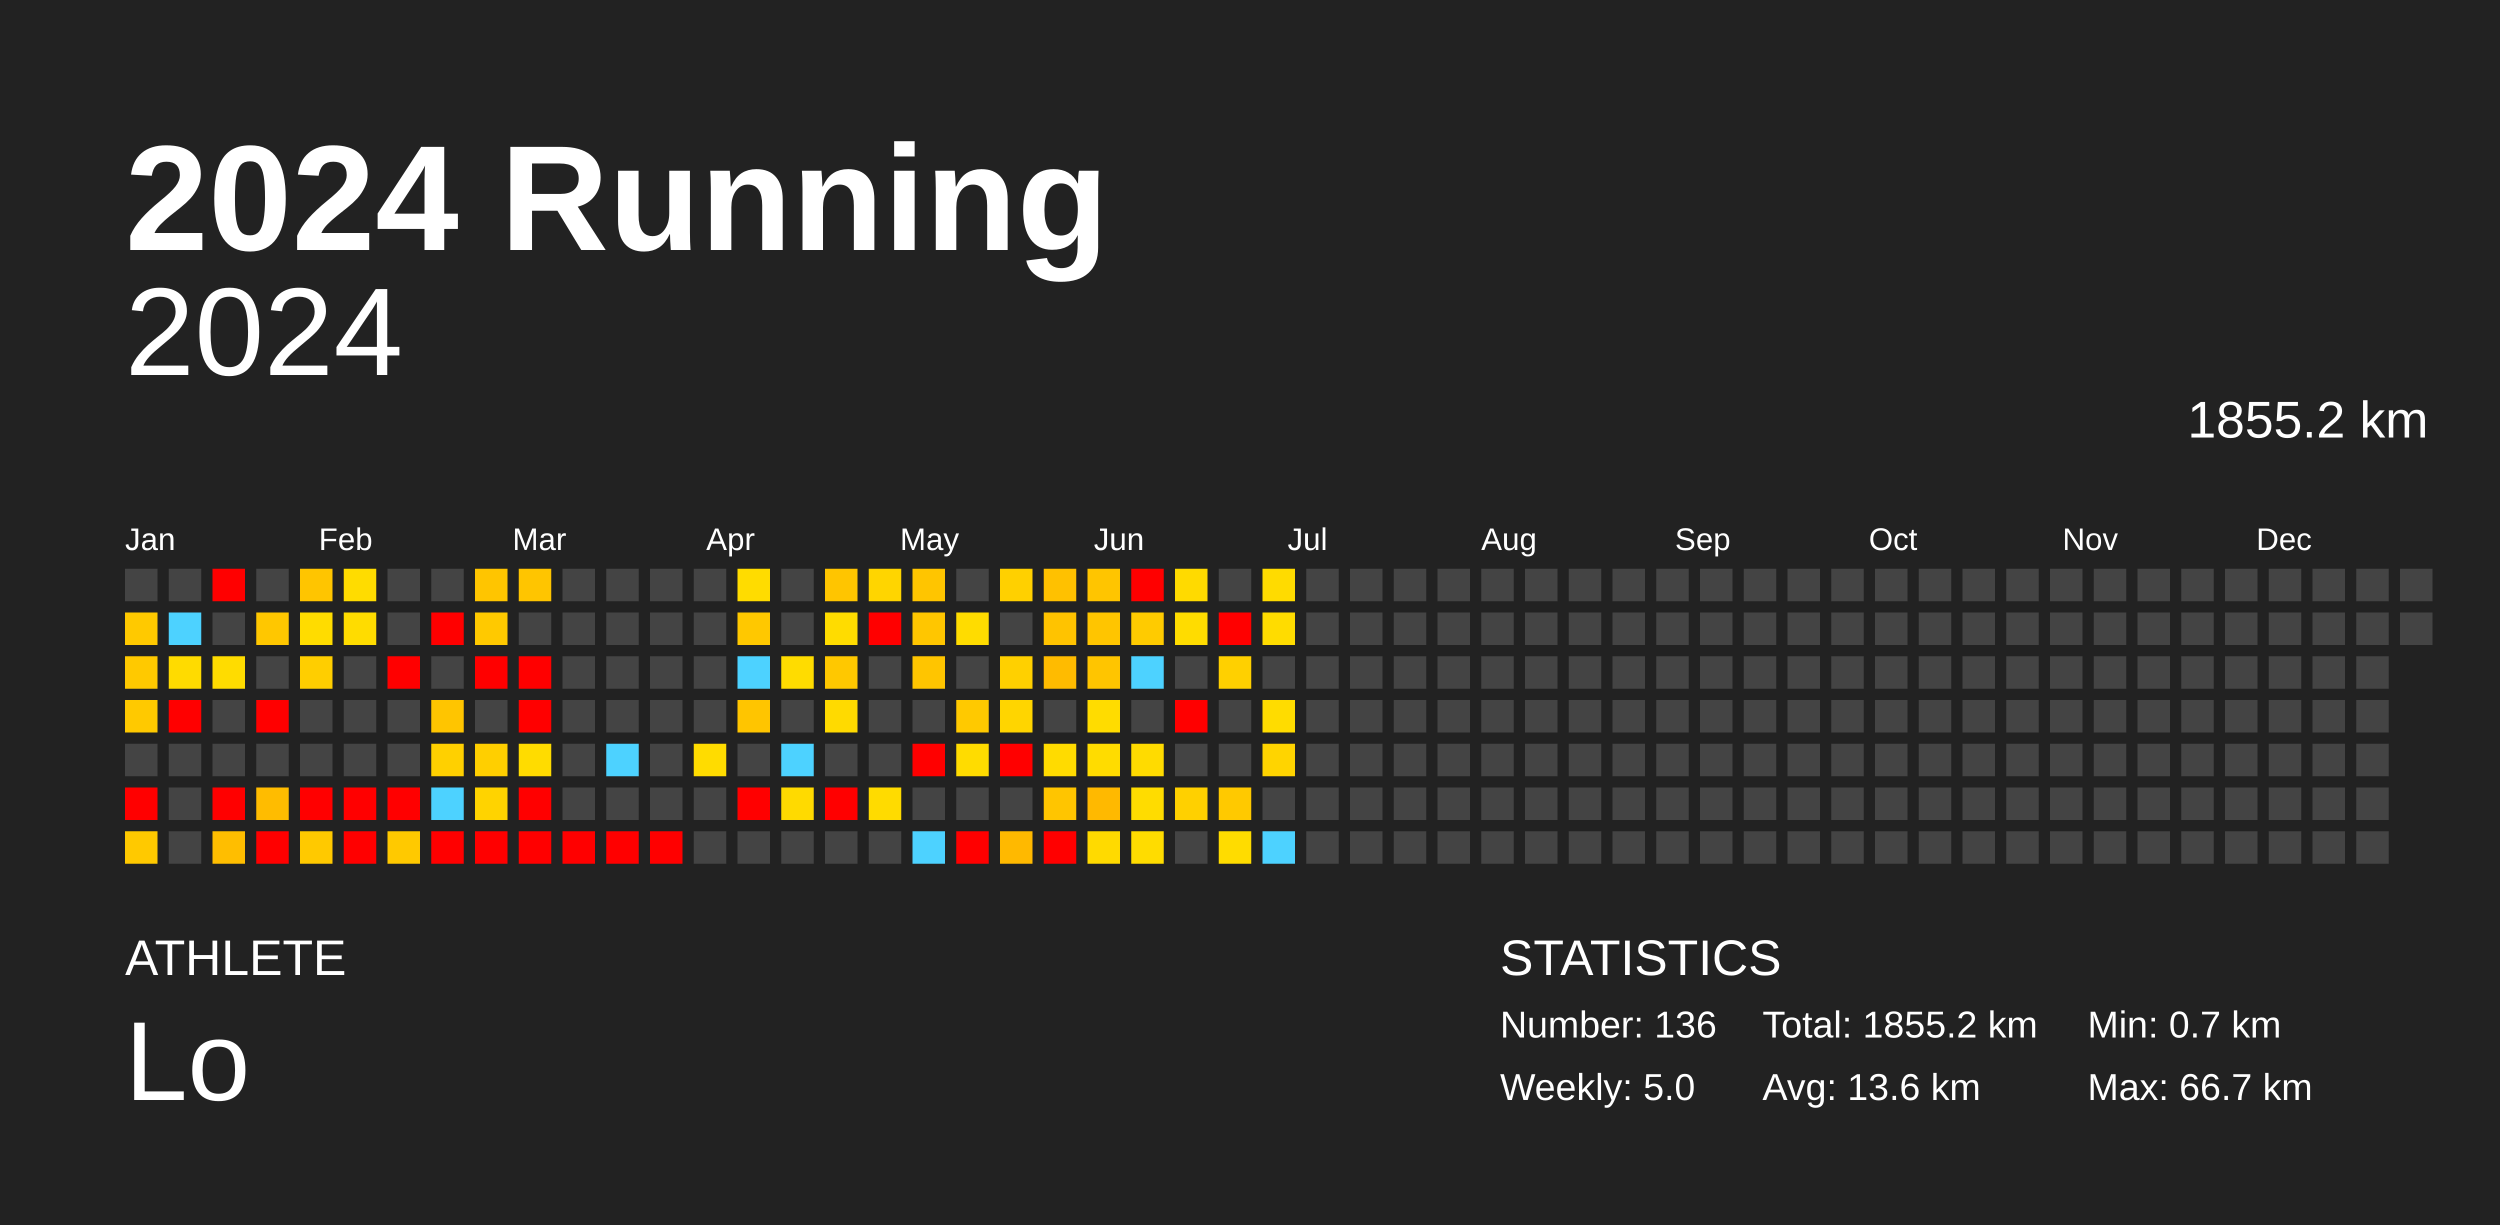
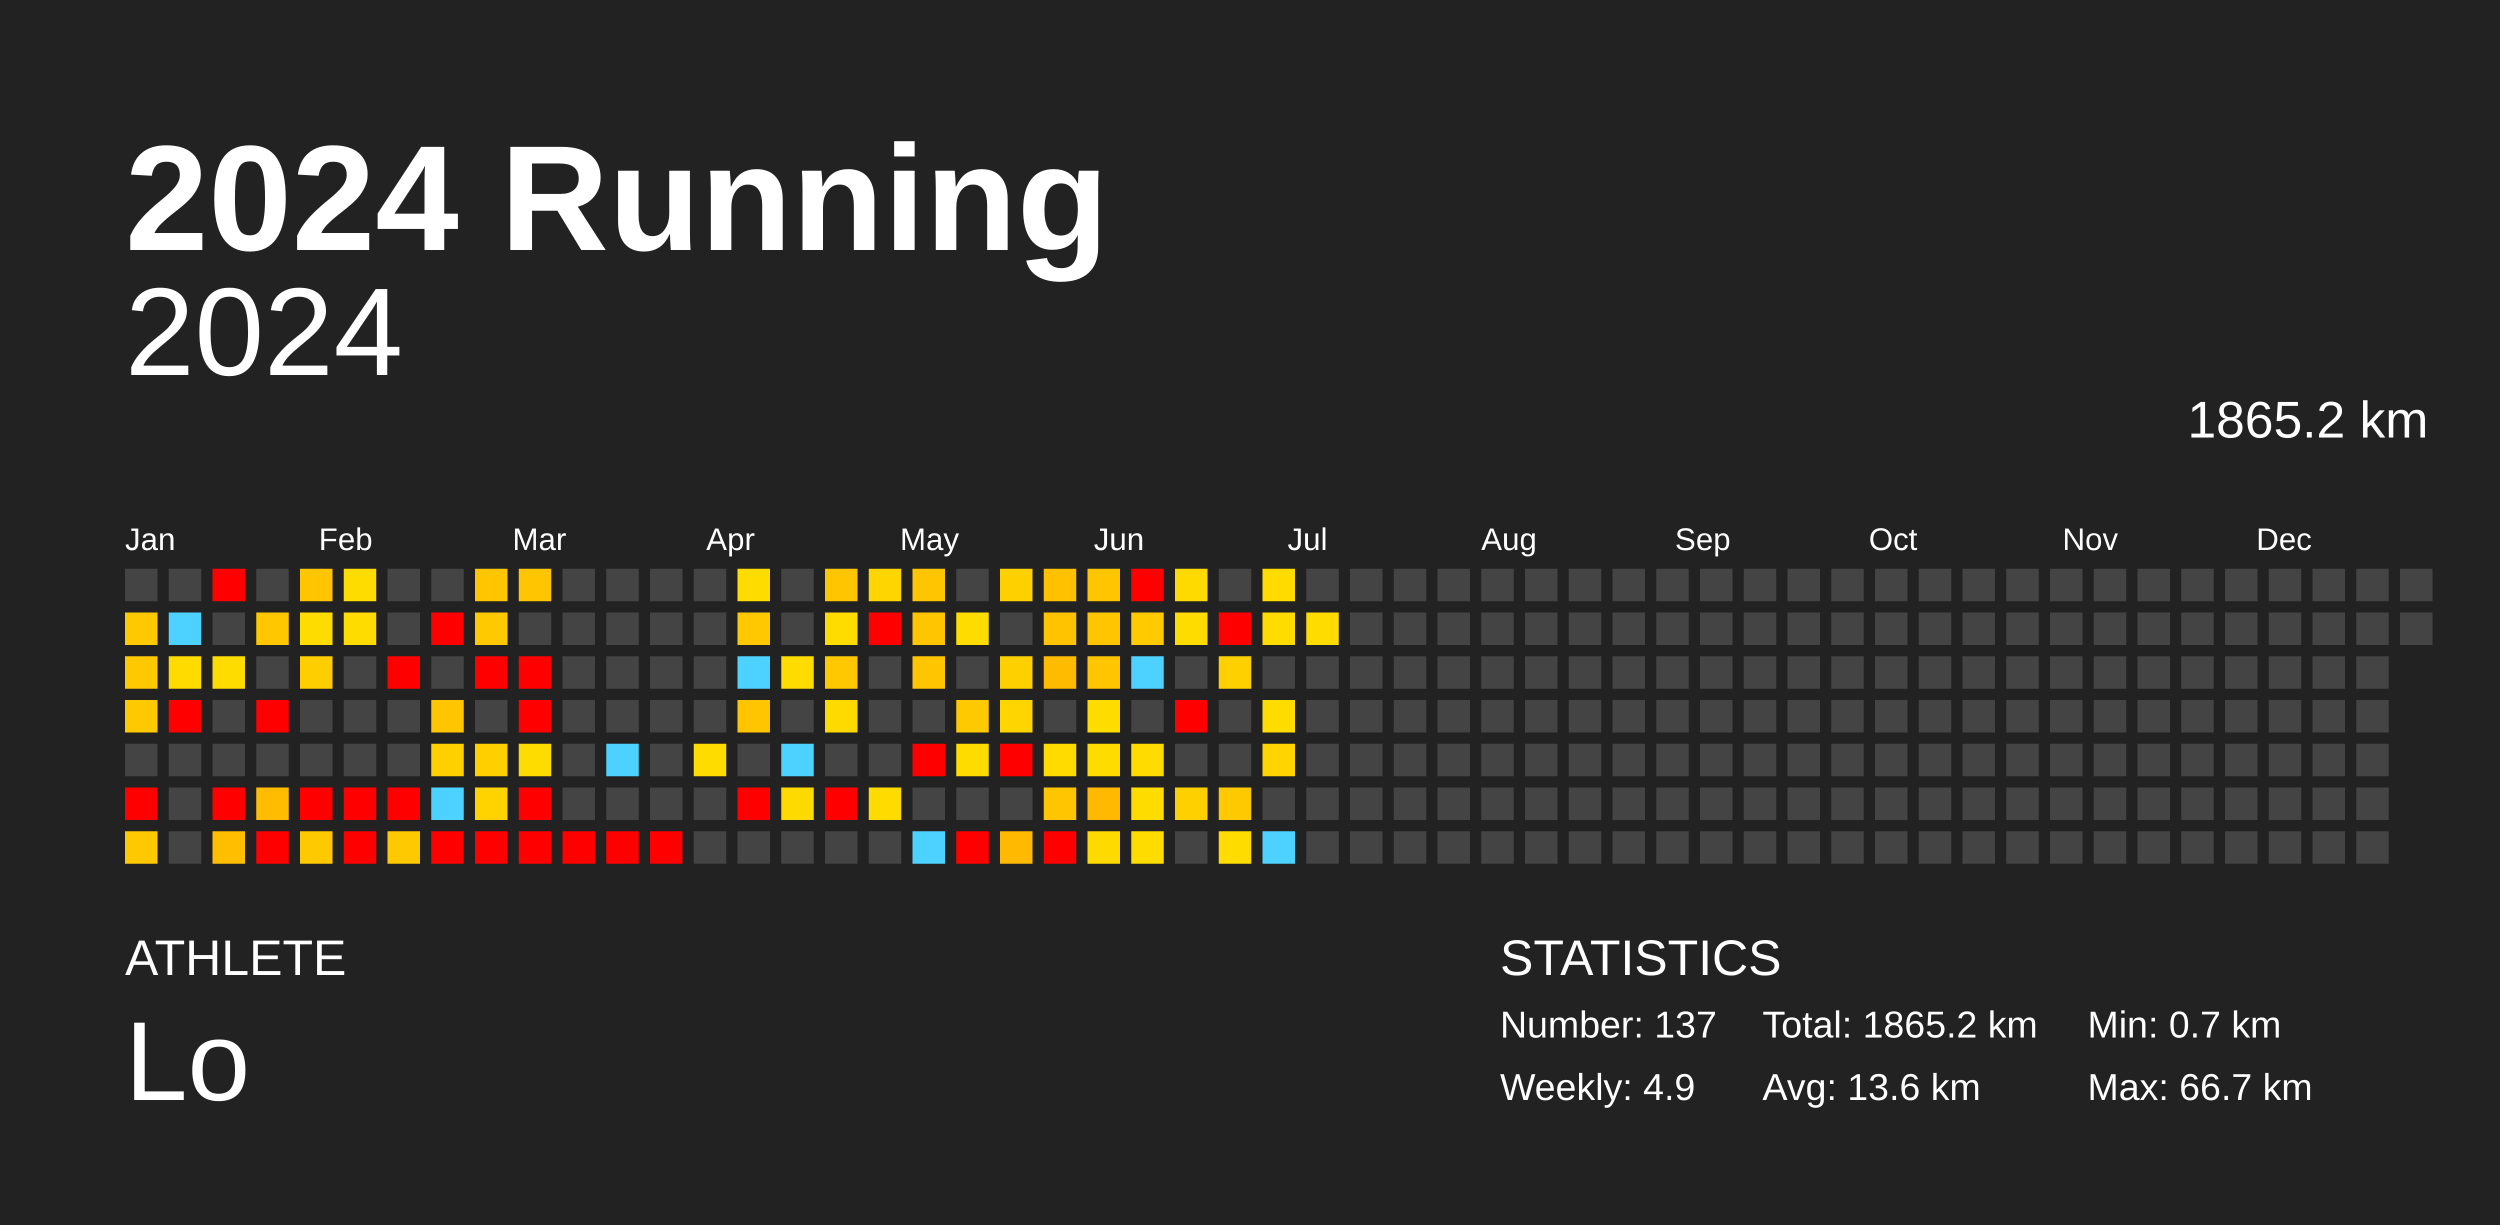
<svg xmlns="http://www.w3.org/2000/svg" baseProfile="full" height="98mm" version="1.1" viewBox="0,0,200,98" width="200mm">
  <defs />
  <rect fill="#222222" height="98" width="200" x="0" y="0" />
  <text fill="#FFFFFF" style="font-size:12px; font-family:Arial; font-weight:bold;" x="10" y="20">2024 Running</text>
  <text fill="#FFFFFF" style="font-size:4px; font-family:Arial" x="10" y="78">ATHLETE</text>
  <text fill="#FFFFFF" style="font-size:9px; font-family:Arial" x="10" y="88">Lo</text>
  <text fill="#FFFFFF" style="font-size:4px; font-family:Arial" x="120" y="78">STATISTICS</text>
-   <text fill="#FFFFFF" style="font-size:3px; font-family:Arial" x="120" y="83">Number: 136</text>
-   <text fill="#FFFFFF" style="font-size:3px; font-family:Arial" x="120" y="88">Weekly: 5.0</text>
-   <text fill="#FFFFFF" style="font-size:3px; font-family:Arial" x="141" y="83">Total: 1855.2 km</text>
+   <text fill="#FFFFFF" style="font-size:3px; font-family:Arial" x="120" y="83">Number: 137</text>
+   <text fill="#FFFFFF" style="font-size:3px; font-family:Arial" x="120" y="88">Weekly: 4.9</text>
+   <text fill="#FFFFFF" style="font-size:3px; font-family:Arial" x="141" y="83">Total: 1865.2 km</text>
  <text fill="#FFFFFF" style="font-size:3px; font-family:Arial" x="141" y="88">Avg: 13.6 km</text>
  <text fill="#FFFFFF" style="font-size:3px; font-family:Arial" x="167" y="83">Min: 0.7 km</text>
  <text fill="#FFFFFF" style="font-size:3px; font-family:Arial" x="167" y="88">Max: 66.7 km</text>
  <text alignment-baseline="hanging" fill="#FFFFFF" style="font-size:10.0px; font-family:Arial;" x="10" y="30">2024</text>
-   <text alignment-baseline="hanging" fill="#FFFFFF" style="font-size:4.125px; font-family:Arial;" x="175" y="35">1855.2 km</text>
+   <text alignment-baseline="hanging" fill="#FFFFFF" style="font-size:4.125px; font-family:Arial;" x="175" y="35">1865.2 km</text>
  <text fill="#FFFFFF" style="font-size:2.5px; font-family:Arial" x="10.0" y="44">Jan</text>
  <text fill="#FFFFFF" style="font-size:2.5px; font-family:Arial" x="25.5" y="44">Feb</text>
  <text fill="#FFFFFF" style="font-size:2.5px; font-family:Arial" x="41.0" y="44">Mar</text>
  <text fill="#FFFFFF" style="font-size:2.5px; font-family:Arial" x="56.5" y="44">Apr</text>
  <text fill="#FFFFFF" style="font-size:2.5px; font-family:Arial" x="72.0" y="44">May</text>
  <text fill="#FFFFFF" style="font-size:2.5px; font-family:Arial" x="87.5" y="44">Jun</text>
  <text fill="#FFFFFF" style="font-size:2.5px; font-family:Arial" x="103.0" y="44">Jul</text>
  <text fill="#FFFFFF" style="font-size:2.5px; font-family:Arial" x="118.5" y="44">Aug</text>
  <text fill="#FFFFFF" style="font-size:2.5px; font-family:Arial" x="134.0" y="44">Sep</text>
  <text fill="#FFFFFF" style="font-size:2.5px; font-family:Arial" x="149.5" y="44">Oct</text>
  <text fill="#FFFFFF" style="font-size:2.5px; font-family:Arial" x="165.0" y="44">Nov</text>
  <text fill="#FFFFFF" style="font-size:2.5px; font-family:Arial" x="180.5" y="44">Dec</text>
  <rect fill="#444444" height="2.6" width="2.6" x="10.0" y="45.5" />
  <rect fill="#ffc900" height="2.6" width="2.6" x="10.0" y="49.0" />
  <rect fill="#ffc900" height="2.6" width="2.6" x="10.0" y="52.5" />
  <rect fill="#ffc900" height="2.6" width="2.6" x="10.0" y="56.0" />
  <rect fill="#444444" height="2.6" width="2.6" x="10.0" y="59.5" />
  <rect fill="red" height="2.6" width="2.6" x="10.0" y="63.0" />
  <rect fill="#ffc900" height="2.6" width="2.6" x="10.0" y="66.5" />
  <rect fill="#444444" height="2.6" width="2.6" x="13.5" y="45.5" />
  <rect fill="#4dd2ff" height="2.6" width="2.6" x="13.5" y="49.0" />
  <rect fill="#ffdb00" height="2.6" width="2.6" x="13.5" y="52.5" />
  <rect fill="red" height="2.6" width="2.6" x="13.5" y="56.0" />
  <rect fill="#444444" height="2.6" width="2.6" x="13.5" y="59.5" />
  <rect fill="#444444" height="2.6" width="2.6" x="13.5" y="63.0" />
  <rect fill="#444444" height="2.6" width="2.6" x="13.5" y="66.5" />
  <rect fill="red" height="2.6" width="2.6" x="17.0" y="45.5" />
  <rect fill="#444444" height="2.6" width="2.6" x="17.0" y="49.0" />
  <rect fill="#ffdc00" height="2.6" width="2.6" x="17.0" y="52.5" />
  <rect fill="#444444" height="2.6" width="2.6" x="17.0" y="56.0" />
  <rect fill="#444444" height="2.6" width="2.6" x="17.0" y="59.5" />
  <rect fill="red" height="2.6" width="2.6" x="17.0" y="63.0" />
  <rect fill="#ffbe00" height="2.6" width="2.6" x="17.0" y="66.5" />
  <rect fill="#444444" height="2.6" width="2.6" x="20.5" y="45.5" />
  <rect fill="#ffc700" height="2.6" width="2.6" x="20.5" y="49.0" />
  <rect fill="#444444" height="2.6" width="2.6" x="20.5" y="52.5" />
  <rect fill="red" height="2.6" width="2.6" x="20.5" y="56.0" />
  <rect fill="#444444" height="2.6" width="2.6" x="20.5" y="59.5" />
  <rect fill="#ffbc00" height="2.6" width="2.6" x="20.5" y="63.0" />
  <rect fill="red" height="2.6" width="2.6" x="20.5" y="66.5" />
  <rect fill="#ffc500" height="2.6" width="2.6" x="24.0" y="45.5" />
  <rect fill="#ffdc00" height="2.6" width="2.6" x="24.0" y="49.0" />
  <rect fill="#ffce00" height="2.6" width="2.6" x="24.0" y="52.5" />
  <rect fill="#444444" height="2.6" width="2.6" x="24.0" y="56.0" />
  <rect fill="#444444" height="2.6" width="2.6" x="24.0" y="59.5" />
  <rect fill="red" height="2.6" width="2.6" x="24.0" y="63.0" />
  <rect fill="#ffc900" height="2.6" width="2.6" x="24.0" y="66.5" />
  <rect fill="#ffdc00" height="2.6" width="2.6" x="27.5" y="45.5" />
  <rect fill="#ffdc00" height="2.6" width="2.6" x="27.5" y="49.0" />
  <rect fill="#444444" height="2.6" width="2.6" x="27.5" y="52.5" />
  <rect fill="#444444" height="2.6" width="2.6" x="27.5" y="56.0" />
  <rect fill="#444444" height="2.6" width="2.6" x="27.5" y="59.5" />
  <rect fill="red" height="2.6" width="2.6" x="27.5" y="63.0" />
  <rect fill="red" height="2.6" width="2.6" x="27.5" y="66.5" />
  <rect fill="#444444" height="2.6" width="2.6" x="31.0" y="45.5" />
  <rect fill="#444444" height="2.6" width="2.6" x="31.0" y="49.0" />
  <rect fill="red" height="2.6" width="2.6" x="31.0" y="52.5" />
  <rect fill="#444444" height="2.6" width="2.6" x="31.0" y="56.0" />
  <rect fill="#444444" height="2.6" width="2.6" x="31.0" y="59.5" />
  <rect fill="red" height="2.6" width="2.6" x="31.0" y="63.0" />
  <rect fill="#ffc900" height="2.6" width="2.6" x="31.0" y="66.5" />
  <rect fill="#444444" height="2.6" width="2.6" x="34.5" y="45.5" />
  <rect fill="red" height="2.6" width="2.6" x="34.5" y="49.0" />
  <rect fill="#444444" height="2.6" width="2.6" x="34.5" y="52.5" />
  <rect fill="#ffc500" height="2.6" width="2.6" x="34.5" y="56.0" />
  <rect fill="#ffd000" height="2.6" width="2.6" x="34.5" y="59.5" />
  <rect fill="#4dd2ff" height="2.6" width="2.6" x="34.5" y="63.0" />
  <rect fill="red" height="2.6" width="2.6" x="34.5" y="66.5" />
  <rect fill="#ffc500" height="2.6" width="2.6" x="38.0" y="45.5" />
  <rect fill="#ffc900" height="2.6" width="2.6" x="38.0" y="49.0" />
  <rect fill="red" height="2.6" width="2.6" x="38.0" y="52.5" />
  <rect fill="#444444" height="2.6" width="2.6" x="38.0" y="56.0" />
  <rect fill="#ffcf00" height="2.6" width="2.6" x="38.0" y="59.5" />
  <rect fill="#ffd300" height="2.6" width="2.6" x="38.0" y="63.0" />
  <rect fill="red" height="2.6" width="2.6" x="38.0" y="66.5" />
  <rect fill="#ffc500" height="2.6" width="2.6" x="41.5" y="45.5" />
  <rect fill="#444444" height="2.6" width="2.6" x="41.5" y="49.0" />
  <rect fill="red" height="2.6" width="2.6" x="41.5" y="52.5" />
  <rect fill="red" height="2.6" width="2.6" x="41.5" y="56.0" />
  <rect fill="#ffdc00" height="2.6" width="2.6" x="41.5" y="59.5" />
  <rect fill="red" height="2.6" width="2.6" x="41.5" y="63.0" />
  <rect fill="red" height="2.6" width="2.6" x="41.5" y="66.5" />
  <rect fill="#444444" height="2.6" width="2.6" x="45.0" y="45.5" />
  <rect fill="#444444" height="2.6" width="2.6" x="45.0" y="49.0" />
  <rect fill="#444444" height="2.6" width="2.6" x="45.0" y="52.5" />
  <rect fill="#444444" height="2.6" width="2.6" x="45.0" y="56.0" />
  <rect fill="#444444" height="2.6" width="2.6" x="45.0" y="59.5" />
  <rect fill="#444444" height="2.6" width="2.6" x="45.0" y="63.0" />
  <rect fill="red" height="2.6" width="2.6" x="45.0" y="66.5" />
  <rect fill="#444444" height="2.6" width="2.6" x="48.5" y="45.5" />
  <rect fill="#444444" height="2.6" width="2.6" x="48.5" y="49.0" />
  <rect fill="#444444" height="2.6" width="2.6" x="48.5" y="52.5" />
  <rect fill="#444444" height="2.6" width="2.6" x="48.5" y="56.0" />
  <rect fill="#4dd2ff" height="2.6" width="2.6" x="48.5" y="59.5" />
  <rect fill="#444444" height="2.6" width="2.6" x="48.5" y="63.0" />
  <rect fill="red" height="2.6" width="2.6" x="48.5" y="66.5" />
  <rect fill="#444444" height="2.6" width="2.6" x="52.0" y="45.5" />
  <rect fill="#444444" height="2.6" width="2.6" x="52.0" y="49.0" />
  <rect fill="#444444" height="2.6" width="2.6" x="52.0" y="52.5" />
  <rect fill="#444444" height="2.6" width="2.6" x="52.0" y="56.0" />
  <rect fill="#444444" height="2.6" width="2.6" x="52.0" y="59.5" />
  <rect fill="#444444" height="2.6" width="2.6" x="52.0" y="63.0" />
  <rect fill="red" height="2.6" width="2.6" x="52.0" y="66.5" />
  <rect fill="#444444" height="2.6" width="2.6" x="55.5" y="45.5" />
  <rect fill="#444444" height="2.6" width="2.6" x="55.5" y="49.0" />
  <rect fill="#444444" height="2.6" width="2.6" x="55.5" y="52.5" />
  <rect fill="#444444" height="2.6" width="2.6" x="55.5" y="56.0" />
  <rect fill="#ffdc00" height="2.6" width="2.6" x="55.5" y="59.5" />
  <rect fill="#444444" height="2.6" width="2.6" x="55.5" y="63.0" />
  <rect fill="#444444" height="2.6" width="2.6" x="55.5" y="66.5" />
  <rect fill="#ffdc00" height="2.6" width="2.6" x="59.0" y="45.5" />
  <rect fill="#ffc800" height="2.6" width="2.6" x="59.0" y="49.0" />
  <rect fill="#4dd2ff" height="2.6" width="2.6" x="59.0" y="52.5" />
  <rect fill="#ffc500" height="2.6" width="2.6" x="59.0" y="56.0" />
  <rect fill="#444444" height="2.6" width="2.6" x="59.0" y="59.5" />
  <rect fill="red" height="2.6" width="2.6" x="59.0" y="63.0" />
  <rect fill="#444444" height="2.6" width="2.6" x="59.0" y="66.5" />
  <rect fill="#444444" height="2.6" width="2.6" x="62.5" y="45.5" />
  <rect fill="#444444" height="2.6" width="2.6" x="62.5" y="49.0" />
  <rect fill="#ffdc00" height="2.6" width="2.6" x="62.5" y="52.5" />
  <rect fill="#444444" height="2.6" width="2.6" x="62.5" y="56.0" />
  <rect fill="#4dd2ff" height="2.6" width="2.6" x="62.5" y="59.5" />
  <rect fill="#ffda00" height="2.6" width="2.6" x="62.5" y="63.0" />
  <rect fill="#444444" height="2.6" width="2.6" x="62.5" y="66.5" />
  <rect fill="#ffc500" height="2.6" width="2.6" x="66.0" y="45.5" />
  <rect fill="#ffdc00" height="2.6" width="2.6" x="66.0" y="49.0" />
  <rect fill="#ffc800" height="2.6" width="2.6" x="66.0" y="52.5" />
  <rect fill="#ffda00" height="2.6" width="2.6" x="66.0" y="56.0" />
  <rect fill="#444444" height="2.6" width="2.6" x="66.0" y="59.5" />
  <rect fill="red" height="2.6" width="2.6" x="66.0" y="63.0" />
  <rect fill="#444444" height="2.6" width="2.6" x="66.0" y="66.5" />
  <rect fill="#ffd500" height="2.6" width="2.6" x="69.5" y="45.5" />
  <rect fill="red" height="2.6" width="2.6" x="69.5" y="49.0" />
  <rect fill="#444444" height="2.6" width="2.6" x="69.5" y="52.5" />
  <rect fill="#444444" height="2.6" width="2.6" x="69.5" y="56.0" />
  <rect fill="#444444" height="2.6" width="2.6" x="69.5" y="59.5" />
  <rect fill="#ffdb00" height="2.6" width="2.6" x="69.5" y="63.0" />
  <rect fill="#444444" height="2.6" width="2.6" x="69.5" y="66.5" />
  <rect fill="#ffc500" height="2.6" width="2.6" x="73.0" y="45.5" />
  <rect fill="#ffc600" height="2.6" width="2.6" x="73.0" y="49.0" />
  <rect fill="#ffc500" height="2.6" width="2.6" x="73.0" y="52.5" />
  <rect fill="#444444" height="2.6" width="2.6" x="73.0" y="56.0" />
  <rect fill="red" height="2.6" width="2.6" x="73.0" y="59.5" />
  <rect fill="#444444" height="2.6" width="2.6" x="73.0" y="63.0" />
  <rect fill="#4dd2ff" height="2.6" width="2.6" x="73.0" y="66.5" />
  <rect fill="#444444" height="2.6" width="2.6" x="76.5" y="45.5" />
  <rect fill="#ffdc00" height="2.6" width="2.6" x="76.5" y="49.0" />
  <rect fill="#444444" height="2.6" width="2.6" x="76.5" y="52.5" />
  <rect fill="#ffc900" height="2.6" width="2.6" x="76.5" y="56.0" />
  <rect fill="#ffdc00" height="2.6" width="2.6" x="76.5" y="59.5" />
  <rect fill="#444444" height="2.6" width="2.6" x="76.5" y="63.0" />
  <rect fill="red" height="2.6" width="2.6" x="76.5" y="66.5" />
  <rect fill="#ffd000" height="2.6" width="2.6" x="80.0" y="45.5" />
  <rect fill="#444444" height="2.6" width="2.6" x="80.0" y="49.0" />
  <rect fill="#ffd000" height="2.6" width="2.6" x="80.0" y="52.5" />
  <rect fill="#ffd500" height="2.6" width="2.6" x="80.0" y="56.0" />
  <rect fill="red" height="2.6" width="2.6" x="80.0" y="59.5" />
  <rect fill="#444444" height="2.6" width="2.6" x="80.0" y="63.0" />
  <rect fill="#ffb900" height="2.6" width="2.6" x="80.0" y="66.5" />
  <rect fill="#ffc100" height="2.6" width="2.6" x="83.5" y="45.5" />
  <rect fill="#ffc300" height="2.6" width="2.6" x="83.5" y="49.0" />
  <rect fill="#ffbb00" height="2.6" width="2.6" x="83.5" y="52.5" />
  <rect fill="#444444" height="2.6" width="2.6" x="83.5" y="56.0" />
  <rect fill="#ffdb00" height="2.6" width="2.6" x="83.5" y="59.5" />
  <rect fill="#ffc500" height="2.6" width="2.6" x="83.5" y="63.0" />
  <rect fill="red" height="2.6" width="2.6" x="83.5" y="66.5" />
  <rect fill="#ffc500" height="2.6" width="2.6" x="87.0" y="45.5" />
  <rect fill="#ffc500" height="2.6" width="2.6" x="87.0" y="49.0" />
  <rect fill="#ffc500" height="2.6" width="2.6" x="87.0" y="52.5" />
  <rect fill="#ffdc00" height="2.6" width="2.6" x="87.0" y="56.0" />
  <rect fill="#ffdc00" height="2.6" width="2.6" x="87.0" y="59.5" />
  <rect fill="#ffb900" height="2.6" width="2.6" x="87.0" y="63.0" />
  <rect fill="#ffda00" height="2.6" width="2.6" x="87.0" y="66.5" />
  <rect fill="red" height="2.6" width="2.6" x="90.5" y="45.5" />
  <rect fill="#ffcb00" height="2.6" width="2.6" x="90.5" y="49.0" />
  <rect fill="#4dd2ff" height="2.6" width="2.6" x="90.5" y="52.5" />
  <rect fill="#444444" height="2.6" width="2.6" x="90.5" y="56.0" />
  <rect fill="#ffdb00" height="2.6" width="2.6" x="90.5" y="59.5" />
  <rect fill="#ffdc00" height="2.6" width="2.6" x="90.5" y="63.0" />
  <rect fill="#ffdc00" height="2.6" width="2.6" x="90.5" y="66.5" />
  <rect fill="#ffda00" height="2.6" width="2.6" x="94.0" y="45.5" />
  <rect fill="#ffdc00" height="2.6" width="2.6" x="94.0" y="49.0" />
  <rect fill="#444444" height="2.6" width="2.6" x="94.0" y="52.5" />
  <rect fill="red" height="2.6" width="2.6" x="94.0" y="56.0" />
  <rect fill="#444444" height="2.6" width="2.6" x="94.0" y="59.5" />
  <rect fill="#ffd000" height="2.6" width="2.6" x="94.0" y="63.0" />
  <rect fill="#444444" height="2.6" width="2.6" x="94.0" y="66.5" />
  <rect fill="#444444" height="2.6" width="2.6" x="97.5" y="45.5" />
  <rect fill="red" height="2.6" width="2.6" x="97.5" y="49.0" />
  <rect fill="#ffd000" height="2.6" width="2.6" x="97.5" y="52.5" />
  <rect fill="#444444" height="2.6" width="2.6" x="97.5" y="56.0" />
  <rect fill="#444444" height="2.6" width="2.6" x="97.5" y="59.5" />
  <rect fill="#ffc900" height="2.6" width="2.6" x="97.5" y="63.0" />
  <rect fill="#ffdc00" height="2.6" width="2.6" x="97.5" y="66.5" />
  <rect fill="#ffdb00" height="2.6" width="2.6" x="101.0" y="45.5" />
  <rect fill="#ffdc00" height="2.6" width="2.6" x="101.0" y="49.0" />
  <rect fill="#444444" height="2.6" width="2.6" x="101.0" y="52.5" />
  <rect fill="#ffdc00" height="2.6" width="2.6" x="101.0" y="56.0" />
  <rect fill="#ffd400" height="2.6" width="2.6" x="101.0" y="59.5" />
  <rect fill="#444444" height="2.6" width="2.6" x="101.0" y="63.0" />
  <rect fill="#4dd2ff" height="2.6" width="2.6" x="101.0" y="66.5" />
  <rect fill="#444444" height="2.6" width="2.6" x="104.5" y="45.5" />
-   <rect fill="#444444" height="2.6" width="2.6" x="104.5" y="49.0" />
+   <rect fill="#ffdc00" height="2.6" width="2.6" x="104.5" y="49.0" />
  <rect fill="#444444" height="2.6" width="2.6" x="104.5" y="52.5" />
  <rect fill="#444444" height="2.6" width="2.6" x="104.5" y="56.0" />
  <rect fill="#444444" height="2.6" width="2.6" x="104.5" y="59.5" />
  <rect fill="#444444" height="2.6" width="2.6" x="104.5" y="63.0" />
  <rect fill="#444444" height="2.6" width="2.6" x="104.5" y="66.5" />
  <rect fill="#444444" height="2.6" width="2.6" x="108.0" y="45.5" />
  <rect fill="#444444" height="2.6" width="2.6" x="108.0" y="49.0" />
  <rect fill="#444444" height="2.6" width="2.6" x="108.0" y="52.5" />
  <rect fill="#444444" height="2.6" width="2.6" x="108.0" y="56.0" />
  <rect fill="#444444" height="2.6" width="2.6" x="108.0" y="59.5" />
  <rect fill="#444444" height="2.6" width="2.6" x="108.0" y="63.0" />
  <rect fill="#444444" height="2.6" width="2.6" x="108.0" y="66.5" />
  <rect fill="#444444" height="2.6" width="2.6" x="111.5" y="45.5" />
  <rect fill="#444444" height="2.6" width="2.6" x="111.5" y="49.0" />
  <rect fill="#444444" height="2.6" width="2.6" x="111.5" y="52.5" />
  <rect fill="#444444" height="2.6" width="2.6" x="111.5" y="56.0" />
  <rect fill="#444444" height="2.6" width="2.6" x="111.5" y="59.5" />
  <rect fill="#444444" height="2.6" width="2.6" x="111.5" y="63.0" />
  <rect fill="#444444" height="2.6" width="2.6" x="111.5" y="66.5" />
  <rect fill="#444444" height="2.6" width="2.6" x="115.0" y="45.5" />
  <rect fill="#444444" height="2.6" width="2.6" x="115.0" y="49.0" />
  <rect fill="#444444" height="2.6" width="2.6" x="115.0" y="52.5" />
  <rect fill="#444444" height="2.6" width="2.6" x="115.0" y="56.0" />
  <rect fill="#444444" height="2.6" width="2.6" x="115.0" y="59.5" />
  <rect fill="#444444" height="2.6" width="2.6" x="115.0" y="63.0" />
  <rect fill="#444444" height="2.6" width="2.6" x="115.0" y="66.5" />
  <rect fill="#444444" height="2.6" width="2.6" x="118.5" y="45.5" />
  <rect fill="#444444" height="2.6" width="2.6" x="118.5" y="49.0" />
  <rect fill="#444444" height="2.6" width="2.6" x="118.5" y="52.5" />
  <rect fill="#444444" height="2.6" width="2.6" x="118.5" y="56.0" />
  <rect fill="#444444" height="2.6" width="2.6" x="118.5" y="59.5" />
  <rect fill="#444444" height="2.6" width="2.6" x="118.5" y="63.0" />
  <rect fill="#444444" height="2.6" width="2.6" x="118.5" y="66.5" />
  <rect fill="#444444" height="2.6" width="2.6" x="122.0" y="45.5" />
  <rect fill="#444444" height="2.6" width="2.6" x="122.0" y="49.0" />
  <rect fill="#444444" height="2.6" width="2.6" x="122.0" y="52.5" />
  <rect fill="#444444" height="2.6" width="2.6" x="122.0" y="56.0" />
  <rect fill="#444444" height="2.6" width="2.6" x="122.0" y="59.5" />
  <rect fill="#444444" height="2.6" width="2.6" x="122.0" y="63.0" />
  <rect fill="#444444" height="2.6" width="2.6" x="122.0" y="66.5" />
  <rect fill="#444444" height="2.6" width="2.6" x="125.5" y="45.5" />
  <rect fill="#444444" height="2.6" width="2.6" x="125.5" y="49.0" />
  <rect fill="#444444" height="2.6" width="2.6" x="125.5" y="52.5" />
  <rect fill="#444444" height="2.6" width="2.6" x="125.5" y="56.0" />
  <rect fill="#444444" height="2.6" width="2.6" x="125.5" y="59.5" />
  <rect fill="#444444" height="2.6" width="2.6" x="125.5" y="63.0" />
  <rect fill="#444444" height="2.6" width="2.6" x="125.5" y="66.5" />
  <rect fill="#444444" height="2.6" width="2.6" x="129.0" y="45.5" />
  <rect fill="#444444" height="2.6" width="2.6" x="129.0" y="49.0" />
  <rect fill="#444444" height="2.6" width="2.6" x="129.0" y="52.5" />
  <rect fill="#444444" height="2.6" width="2.6" x="129.0" y="56.0" />
  <rect fill="#444444" height="2.6" width="2.6" x="129.0" y="59.5" />
  <rect fill="#444444" height="2.6" width="2.6" x="129.0" y="63.0" />
  <rect fill="#444444" height="2.6" width="2.6" x="129.0" y="66.5" />
  <rect fill="#444444" height="2.6" width="2.6" x="132.5" y="45.5" />
  <rect fill="#444444" height="2.6" width="2.6" x="132.5" y="49.0" />
  <rect fill="#444444" height="2.6" width="2.6" x="132.5" y="52.5" />
  <rect fill="#444444" height="2.6" width="2.6" x="132.5" y="56.0" />
  <rect fill="#444444" height="2.6" width="2.6" x="132.5" y="59.5" />
  <rect fill="#444444" height="2.6" width="2.6" x="132.5" y="63.0" />
  <rect fill="#444444" height="2.6" width="2.6" x="132.5" y="66.5" />
  <rect fill="#444444" height="2.6" width="2.6" x="136.0" y="45.5" />
  <rect fill="#444444" height="2.6" width="2.6" x="136.0" y="49.0" />
  <rect fill="#444444" height="2.6" width="2.6" x="136.0" y="52.5" />
  <rect fill="#444444" height="2.6" width="2.6" x="136.0" y="56.0" />
  <rect fill="#444444" height="2.6" width="2.6" x="136.0" y="59.5" />
  <rect fill="#444444" height="2.6" width="2.6" x="136.0" y="63.0" />
  <rect fill="#444444" height="2.6" width="2.6" x="136.0" y="66.5" />
  <rect fill="#444444" height="2.6" width="2.6" x="139.5" y="45.5" />
  <rect fill="#444444" height="2.6" width="2.6" x="139.5" y="49.0" />
  <rect fill="#444444" height="2.6" width="2.6" x="139.5" y="52.5" />
  <rect fill="#444444" height="2.6" width="2.6" x="139.5" y="56.0" />
  <rect fill="#444444" height="2.6" width="2.6" x="139.5" y="59.5" />
  <rect fill="#444444" height="2.6" width="2.6" x="139.5" y="63.0" />
  <rect fill="#444444" height="2.6" width="2.6" x="139.5" y="66.5" />
  <rect fill="#444444" height="2.6" width="2.6" x="143.0" y="45.5" />
  <rect fill="#444444" height="2.6" width="2.6" x="143.0" y="49.0" />
  <rect fill="#444444" height="2.6" width="2.6" x="143.0" y="52.5" />
  <rect fill="#444444" height="2.6" width="2.6" x="143.0" y="56.0" />
  <rect fill="#444444" height="2.6" width="2.6" x="143.0" y="59.5" />
  <rect fill="#444444" height="2.6" width="2.6" x="143.0" y="63.0" />
  <rect fill="#444444" height="2.6" width="2.6" x="143.0" y="66.5" />
  <rect fill="#444444" height="2.6" width="2.6" x="146.5" y="45.5" />
  <rect fill="#444444" height="2.6" width="2.6" x="146.5" y="49.0" />
  <rect fill="#444444" height="2.6" width="2.6" x="146.5" y="52.5" />
  <rect fill="#444444" height="2.6" width="2.6" x="146.5" y="56.0" />
  <rect fill="#444444" height="2.6" width="2.6" x="146.5" y="59.5" />
  <rect fill="#444444" height="2.6" width="2.6" x="146.5" y="63.0" />
  <rect fill="#444444" height="2.6" width="2.6" x="146.5" y="66.5" />
  <rect fill="#444444" height="2.6" width="2.6" x="150.0" y="45.5" />
  <rect fill="#444444" height="2.6" width="2.6" x="150.0" y="49.0" />
  <rect fill="#444444" height="2.6" width="2.6" x="150.0" y="52.5" />
  <rect fill="#444444" height="2.6" width="2.6" x="150.0" y="56.0" />
  <rect fill="#444444" height="2.6" width="2.6" x="150.0" y="59.5" />
  <rect fill="#444444" height="2.6" width="2.6" x="150.0" y="63.0" />
  <rect fill="#444444" height="2.6" width="2.6" x="150.0" y="66.5" />
  <rect fill="#444444" height="2.6" width="2.6" x="153.5" y="45.5" />
  <rect fill="#444444" height="2.6" width="2.6" x="153.5" y="49.0" />
  <rect fill="#444444" height="2.6" width="2.6" x="153.5" y="52.5" />
  <rect fill="#444444" height="2.6" width="2.6" x="153.5" y="56.0" />
  <rect fill="#444444" height="2.6" width="2.6" x="153.5" y="59.5" />
  <rect fill="#444444" height="2.6" width="2.6" x="153.5" y="63.0" />
  <rect fill="#444444" height="2.6" width="2.6" x="153.5" y="66.5" />
  <rect fill="#444444" height="2.6" width="2.6" x="157.0" y="45.5" />
  <rect fill="#444444" height="2.6" width="2.6" x="157.0" y="49.0" />
  <rect fill="#444444" height="2.6" width="2.6" x="157.0" y="52.5" />
  <rect fill="#444444" height="2.6" width="2.6" x="157.0" y="56.0" />
  <rect fill="#444444" height="2.6" width="2.6" x="157.0" y="59.5" />
  <rect fill="#444444" height="2.6" width="2.6" x="157.0" y="63.0" />
  <rect fill="#444444" height="2.6" width="2.6" x="157.0" y="66.5" />
  <rect fill="#444444" height="2.6" width="2.6" x="160.5" y="45.5" />
  <rect fill="#444444" height="2.6" width="2.6" x="160.5" y="49.0" />
  <rect fill="#444444" height="2.6" width="2.6" x="160.5" y="52.5" />
  <rect fill="#444444" height="2.6" width="2.6" x="160.5" y="56.0" />
  <rect fill="#444444" height="2.6" width="2.6" x="160.5" y="59.5" />
  <rect fill="#444444" height="2.6" width="2.6" x="160.5" y="63.0" />
  <rect fill="#444444" height="2.6" width="2.6" x="160.5" y="66.5" />
  <rect fill="#444444" height="2.6" width="2.6" x="164.0" y="45.5" />
  <rect fill="#444444" height="2.6" width="2.6" x="164.0" y="49.0" />
  <rect fill="#444444" height="2.6" width="2.6" x="164.0" y="52.5" />
  <rect fill="#444444" height="2.6" width="2.6" x="164.0" y="56.0" />
  <rect fill="#444444" height="2.6" width="2.6" x="164.0" y="59.5" />
  <rect fill="#444444" height="2.6" width="2.6" x="164.0" y="63.0" />
  <rect fill="#444444" height="2.6" width="2.6" x="164.0" y="66.5" />
  <rect fill="#444444" height="2.6" width="2.6" x="167.5" y="45.5" />
  <rect fill="#444444" height="2.6" width="2.6" x="167.5" y="49.0" />
  <rect fill="#444444" height="2.6" width="2.6" x="167.5" y="52.5" />
  <rect fill="#444444" height="2.6" width="2.6" x="167.5" y="56.0" />
  <rect fill="#444444" height="2.6" width="2.6" x="167.5" y="59.5" />
  <rect fill="#444444" height="2.6" width="2.6" x="167.5" y="63.0" />
  <rect fill="#444444" height="2.6" width="2.6" x="167.5" y="66.5" />
  <rect fill="#444444" height="2.6" width="2.6" x="171.0" y="45.5" />
  <rect fill="#444444" height="2.6" width="2.6" x="171.0" y="49.0" />
  <rect fill="#444444" height="2.6" width="2.6" x="171.0" y="52.5" />
  <rect fill="#444444" height="2.6" width="2.6" x="171.0" y="56.0" />
  <rect fill="#444444" height="2.6" width="2.6" x="171.0" y="59.5" />
  <rect fill="#444444" height="2.6" width="2.6" x="171.0" y="63.0" />
  <rect fill="#444444" height="2.6" width="2.6" x="171.0" y="66.5" />
  <rect fill="#444444" height="2.6" width="2.6" x="174.5" y="45.5" />
  <rect fill="#444444" height="2.6" width="2.6" x="174.5" y="49.0" />
  <rect fill="#444444" height="2.6" width="2.6" x="174.5" y="52.5" />
  <rect fill="#444444" height="2.6" width="2.6" x="174.5" y="56.0" />
  <rect fill="#444444" height="2.6" width="2.6" x="174.5" y="59.5" />
  <rect fill="#444444" height="2.6" width="2.6" x="174.5" y="63.0" />
  <rect fill="#444444" height="2.6" width="2.6" x="174.5" y="66.5" />
  <rect fill="#444444" height="2.6" width="2.6" x="178.0" y="45.5" />
  <rect fill="#444444" height="2.6" width="2.6" x="178.0" y="49.0" />
  <rect fill="#444444" height="2.6" width="2.6" x="178.0" y="52.5" />
  <rect fill="#444444" height="2.6" width="2.6" x="178.0" y="56.0" />
  <rect fill="#444444" height="2.6" width="2.6" x="178.0" y="59.5" />
  <rect fill="#444444" height="2.6" width="2.6" x="178.0" y="63.0" />
  <rect fill="#444444" height="2.6" width="2.6" x="178.0" y="66.5" />
  <rect fill="#444444" height="2.6" width="2.6" x="181.5" y="45.5" />
  <rect fill="#444444" height="2.6" width="2.6" x="181.5" y="49.0" />
  <rect fill="#444444" height="2.6" width="2.6" x="181.5" y="52.5" />
  <rect fill="#444444" height="2.6" width="2.6" x="181.5" y="56.0" />
  <rect fill="#444444" height="2.6" width="2.6" x="181.5" y="59.5" />
  <rect fill="#444444" height="2.6" width="2.6" x="181.5" y="63.0" />
  <rect fill="#444444" height="2.6" width="2.6" x="181.5" y="66.5" />
  <rect fill="#444444" height="2.6" width="2.6" x="185.0" y="45.5" />
  <rect fill="#444444" height="2.6" width="2.6" x="185.0" y="49.0" />
  <rect fill="#444444" height="2.6" width="2.6" x="185.0" y="52.5" />
  <rect fill="#444444" height="2.6" width="2.6" x="185.0" y="56.0" />
  <rect fill="#444444" height="2.6" width="2.6" x="185.0" y="59.5" />
  <rect fill="#444444" height="2.6" width="2.6" x="185.0" y="63.0" />
  <rect fill="#444444" height="2.6" width="2.6" x="185.0" y="66.5" />
  <rect fill="#444444" height="2.6" width="2.6" x="188.5" y="45.5" />
  <rect fill="#444444" height="2.6" width="2.6" x="188.5" y="49.0" />
  <rect fill="#444444" height="2.6" width="2.6" x="188.5" y="52.5" />
  <rect fill="#444444" height="2.6" width="2.6" x="188.5" y="56.0" />
  <rect fill="#444444" height="2.6" width="2.6" x="188.5" y="59.5" />
  <rect fill="#444444" height="2.6" width="2.6" x="188.5" y="63.0" />
  <rect fill="#444444" height="2.6" width="2.6" x="188.5" y="66.5" />
  <rect fill="#444444" height="2.6" width="2.6" x="192.0" y="45.5" />
  <rect fill="#444444" height="2.6" width="2.6" x="192.0" y="49.0" />
</svg>
